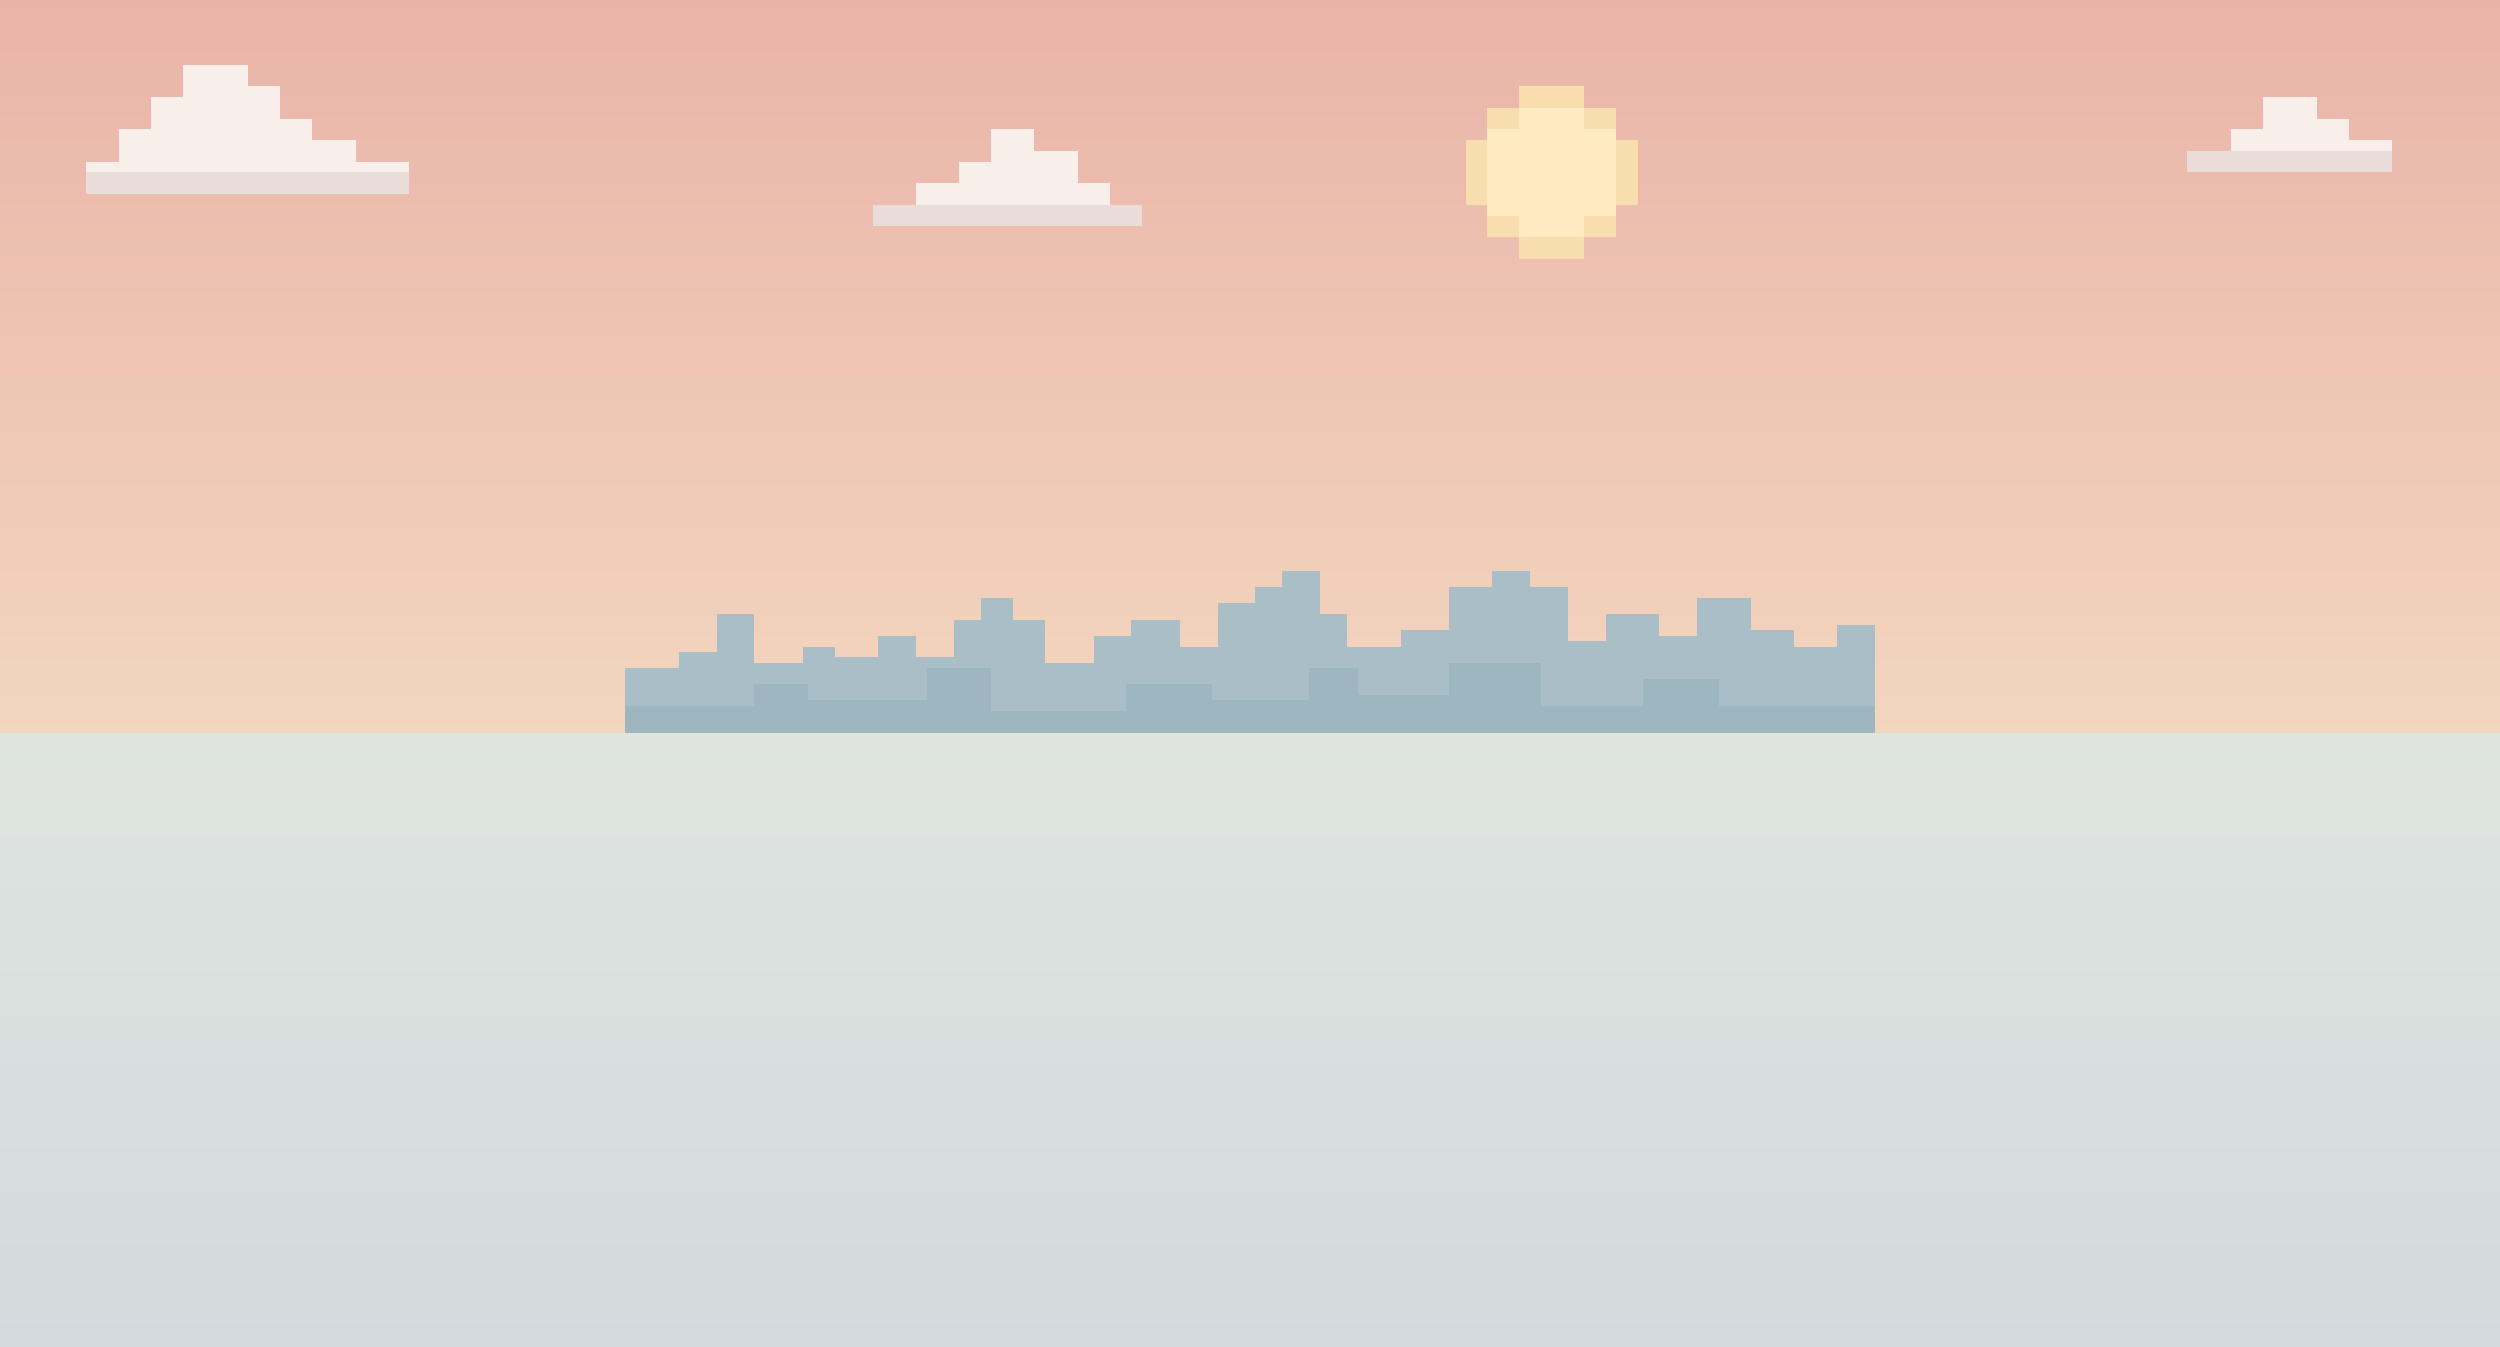
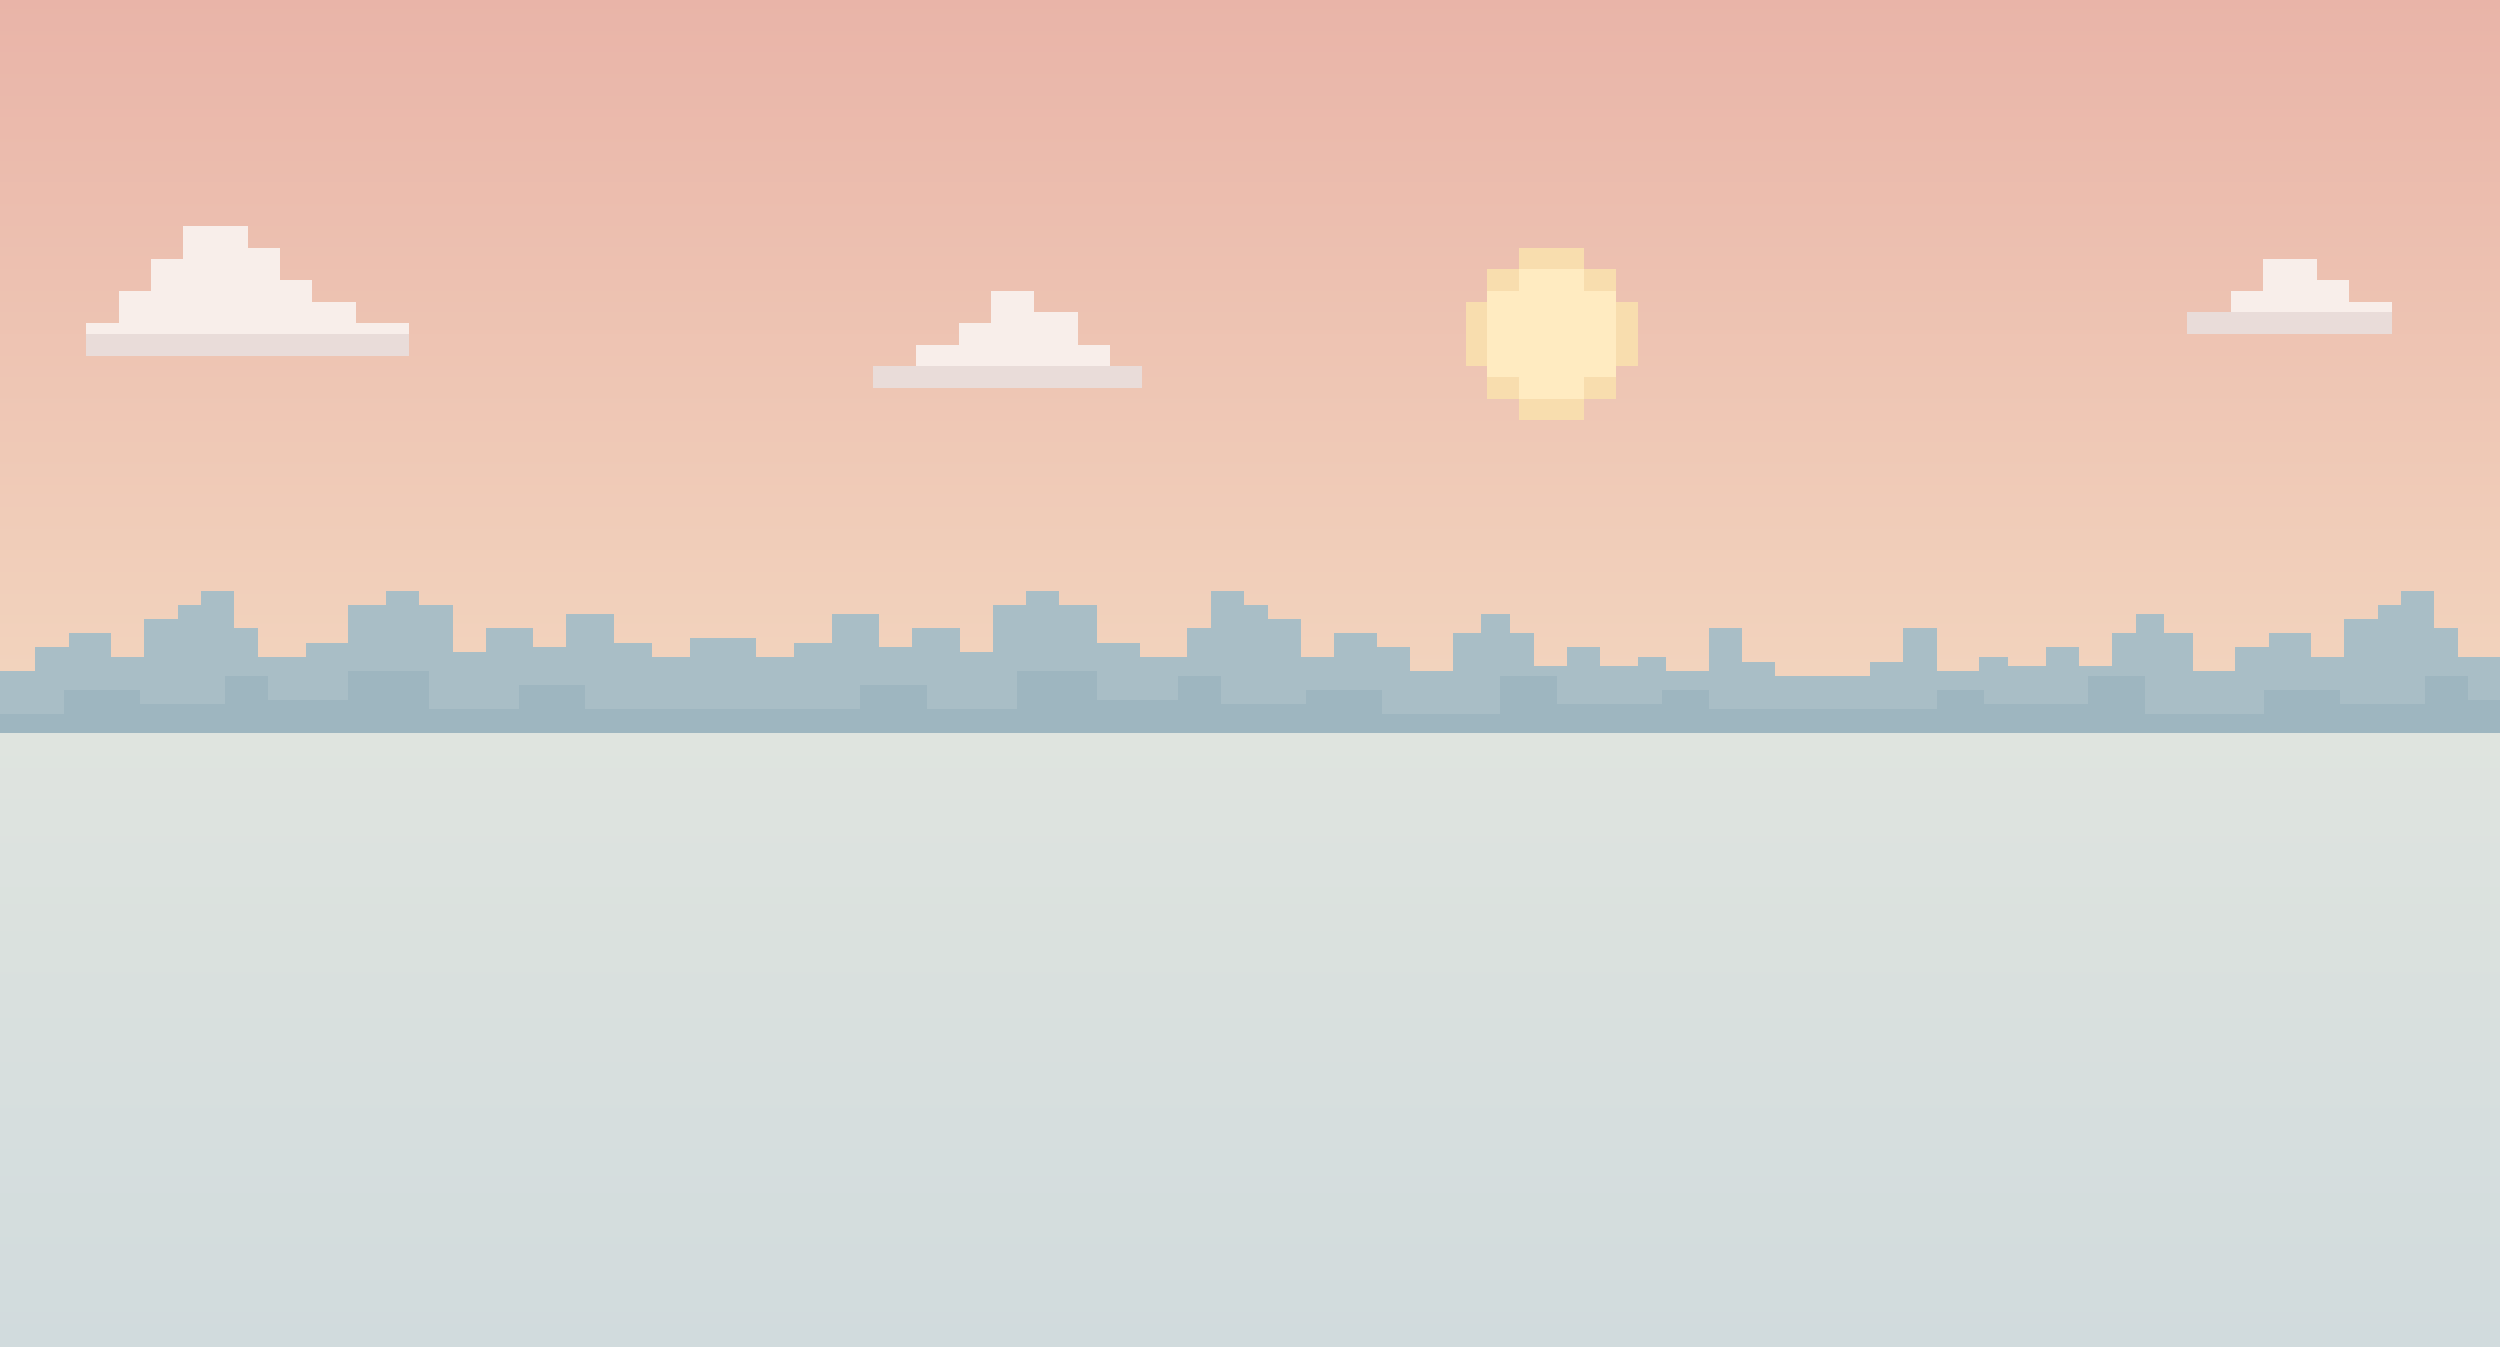
<svg xmlns="http://www.w3.org/2000/svg" viewBox="0 0 232 125" shape-rendering="crispEdges">
  <defs>
    <linearGradient id="sky" x2="0" y2="1" gradientUnits="objectBoundingBox">
      <stop stop-color="#e9b4a8" />
      <stop offset="1" stop-color="#f3d6bf" />
    </linearGradient>
    <linearGradient id="mist" x2="0" y2="1" gradientUnits="objectBoundingBox">
      <stop stop-color="#dfe4df" />
      <stop offset="1" stop-color="#d1dbdd" />
    </linearGradient>
  </defs>
  <path fill="url(#sky)" d="M0 0h232v68H0z" />
-   <path fill="#f8ddae" d="M141 8h6v2h3v3h2v6h-2v3h-3v2h-6v-2h-3v-3h-2v-6h2v-3h3z" />
-   <path fill="#ffebc1" d="M141 10h6v2h3v8h-3v2h-6v-2h-3v-8h3z" />
-   <path fill="#f8eeea" d="M8 15h3v-3h3V9h3V6h6v2h3v3h3v2h4v2h5v3H8zm73 4h4v-2h4v-2h3v-3h4v2h4v3h3v2h3v2H81zm122-5h4v-2h3V9h5v2h3v2h4v3h-19z" />
-   <path fill="#e9dcd9" d="M8 16h30v2H8zm73 3h25v2H81zm122-5h19v2h-19z" />
-   <path transform="translate(58 42.5) scale(.5)" fill="#a9bec6" d="M0 39h10v-3h7v-7h7v9h9v-3h6v2h8v-4h7v4h7v-7h5v-4h6v4h6v8h9v-5h7v-3h9v5h7v-8h7v-3h5v-3h7v8h5v6h10v-3h9v-8h8v-3h7v3h7v10h7v-5h10v4h7v-7h10v6h8v3h8v-4h7v22H0z" />
-   <path transform="translate(58 42.5) scale(.5)" fill="#9eb6c0" d="M0 46h24v-4h10v3h22v-6h12v8h25v-5h16v3h18v-6h9v5h17v-6h17v8h19v-5h14v5h29v10H0z" />
+   <g transform="translate(0 15)">
+     <path fill="#f8ddae" d="M141 8h6v2h3v3h2v6h-2v3h-3v2h-6v-2h-3v-3h-2v-6h2v-3h3z" />
+     <path fill="#ffebc1" d="M141 10h6v2h3v8h-3v2h-6v-2h-3v-8h3z" />
+     <path fill="#f8eeea" d="M8 15h3v-3h3V9h3V6h6v2h3v3h3v2h4v2h5v3H8zm73 4h4v-2h4v-2h3v-3h4v2h4v3h3v2h3v2H81zm122-5h4v-2h3V9h5v2h3v2h4v3h-19z" />
+     <path fill="#e9dcd9" d="M8 16h30v2H8zm73 3h25v2H81zm122-5h19v2h-19z" />
+   </g>
+   <path fill="#9eb6c0" d="M0 66h232v2H0z" />
+   <g transform="translate(-35 45.56) scale(.44)">
+     <g id="skyline">
+       <path fill="#a9bec6" d="M0 39h10v-3h7v-7h7v9h9v-3h6v2h8v-4h7v4h7v-7h5v-4h6v4h6v8h9v-5h7v-3h9v5h7v-8h7v-3h5v-3h7v8h5v6h10v-3h9v-8h8v-3h7v3h7v10h7v-5h10v4h7v-7h10v6h8v3h8v-4h7v22H0z" />
+       <path fill="#9eb6c0" d="M0 46h24v-4h10v3h22v-6h12v8h25v-5h16v3h18v-6h9v5h17v-6h17v8h19v-5h14v5h29v10H0z" />
+     </g>
+     <use href="#skyline" transform="translate(464) scale(-1 1)" />
+     <use href="#skyline" x="464" />
+   </g>
  <path fill="url(#mist)" d="M0 68h232v57H0z" />
</svg>
